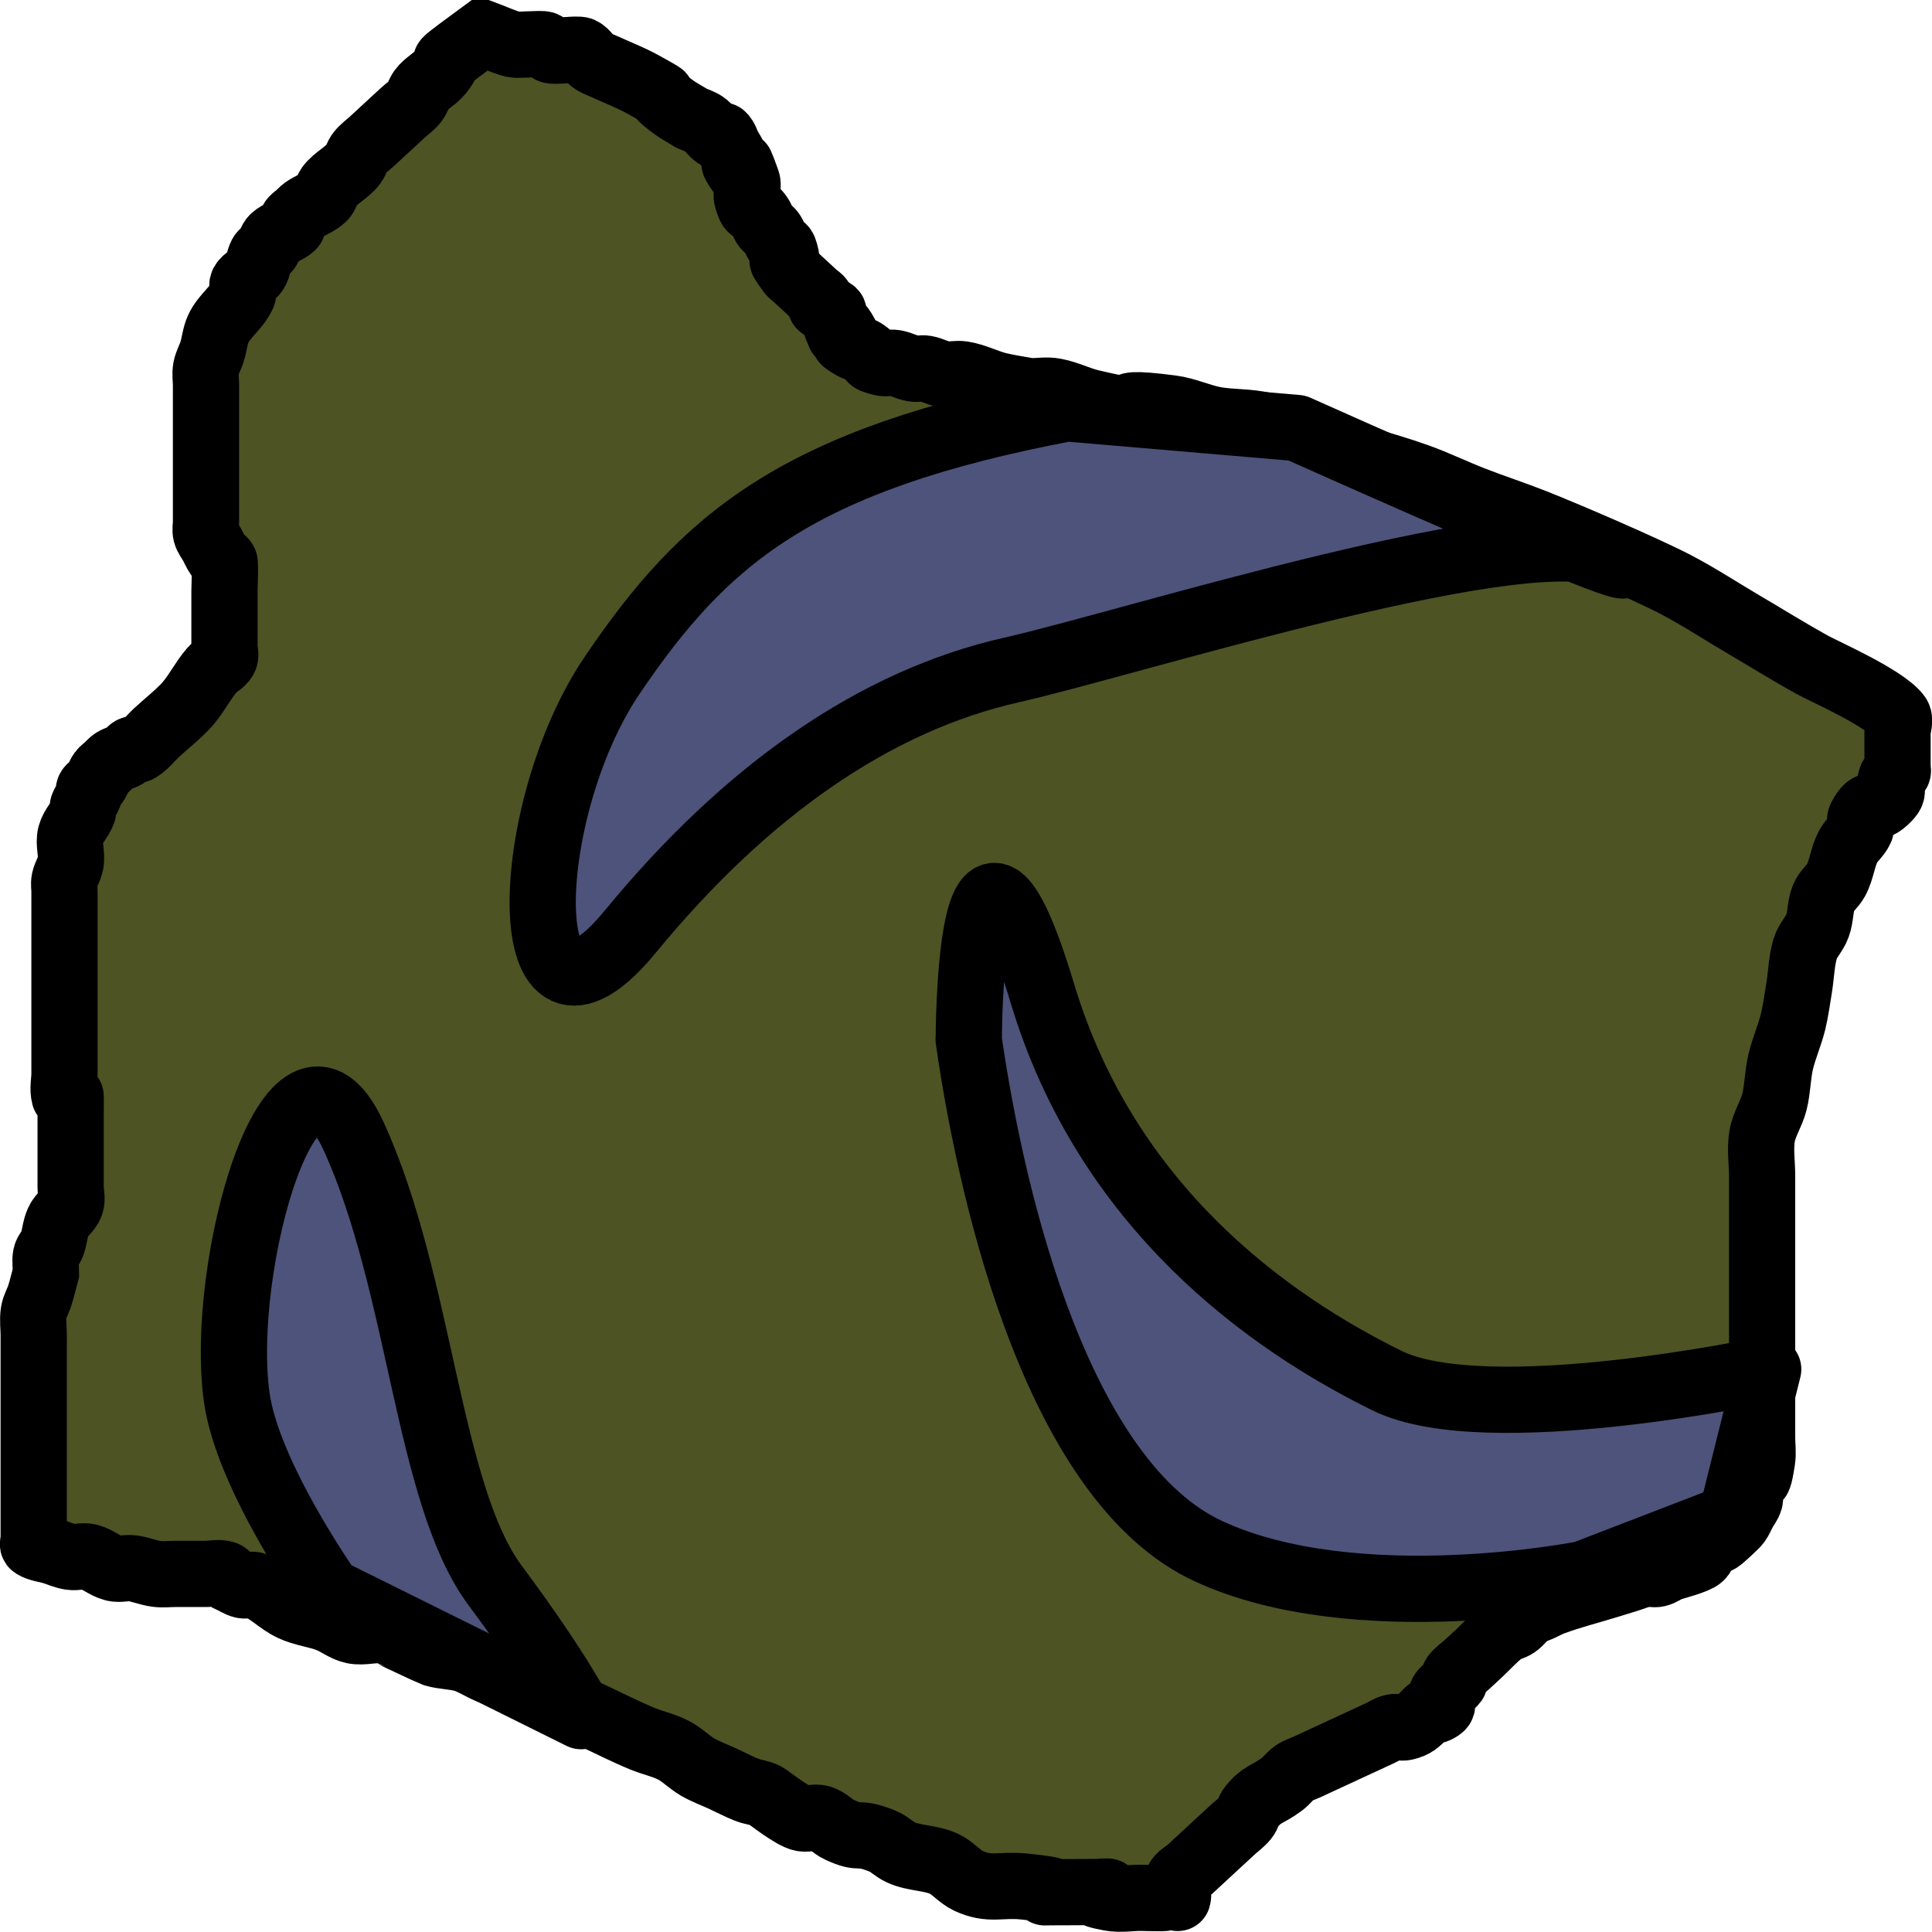
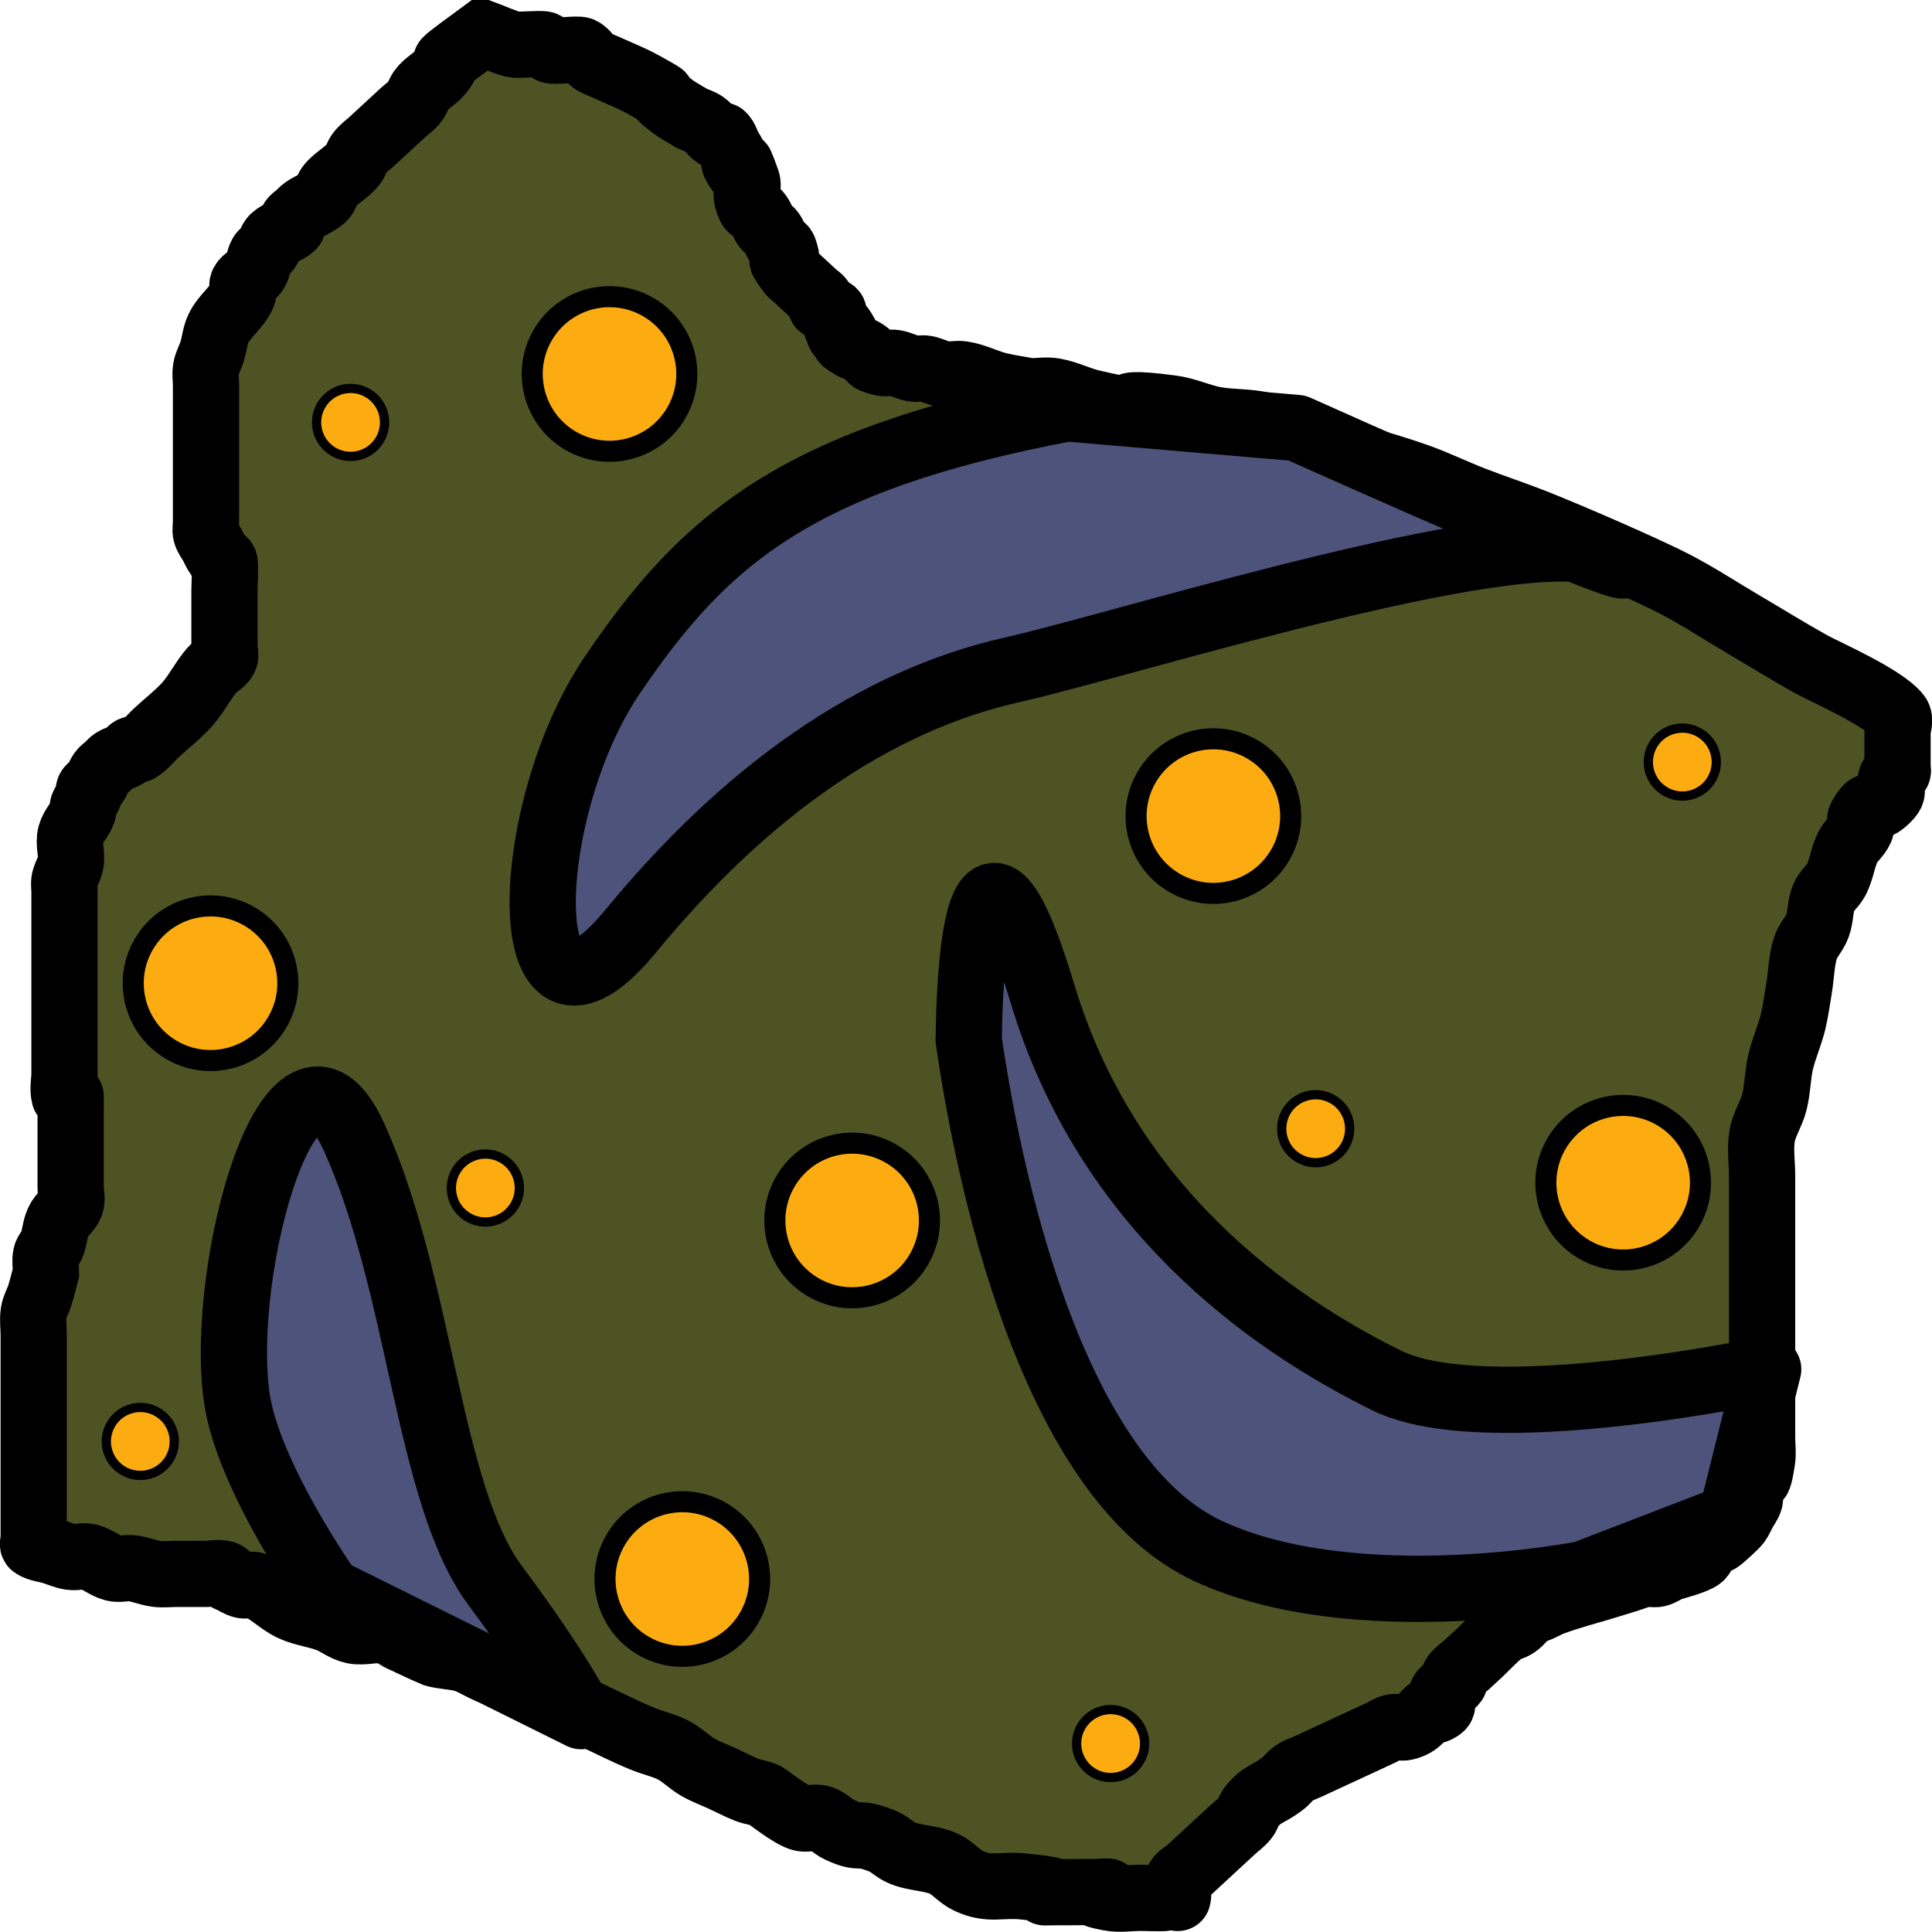
<svg xmlns="http://www.w3.org/2000/svg" width="32px" height="32px" id="svg2985" version="1.1">
  <defs id="defs2987" />
  <g id="layer1">
    <path style="fill:#4d5323;fill-opacity:1;stroke:#000000;stroke-width:1.097px;stroke-linecap:butt;stroke-linejoin:miter;stroke-opacity:1" d="M 7.997,0.548 C 7.827,0.674 7.655,0.796 7.488,0.925 7.28,1.085 7.49,0.954 7.284,1.208 7.197,1.314 7.058,1.379 6.978,1.49 6.936,1.549 6.919,1.62 6.876,1.678 6.823,1.752 6.741,1.804 6.673,1.867 6.503,2.024 6.333,2.181 6.163,2.338 6.095,2.4 6.017,2.455 5.96,2.526 5.914,2.582 5.9,2.656 5.858,2.714 5.758,2.853 5.55,2.953 5.45,3.091 5.408,3.15 5.402,3.23 5.348,3.279 5.262,3.359 5.141,3.4 5.043,3.468 c -0.038,0.027 -0.068,0.063 -0.102,0.094 -0.034,0.031 -0.08,0.054 -0.102,0.094 -0.015,0.028 0.024,0.072 0,0.094 -0.087,0.08 -0.219,0.108 -0.306,0.188 -0.054,0.05 -0.06,0.13 -0.102,0.188 -0.027,0.037 -0.08,0.054 -0.102,0.094 -0.048,0.089 -0.047,0.197 -0.102,0.283 -0.049,0.076 -0.161,0.109 -0.204,0.188 -0.03,0.056 0.025,0.13 0,0.188 -0.091,0.21 -0.311,0.357 -0.407,0.565 -0.055,0.119 -0.063,0.252 -0.102,0.377 -0.029,0.095 -0.084,0.185 -0.102,0.283 -0.017,0.093 0,0.188 0,0.283 0,0.126 0,0.251 0,0.377 0,0.345 0,0.691 0,1.036 0,0.22 0,0.439 0,0.659 0,0.063 0,0.126 0,0.188 0,0.063 -0.016,0.127 0,0.188 0.018,0.068 0.068,0.126 0.102,0.188 0.034,0.063 0.06,0.13 0.102,0.188 0.027,0.037 0.08,0.054 0.102,0.094 0.018,0.034 0,0.405 0,0.471 0,0.314 0,0.628 0,0.942 0,0.063 0.03,0.132 0,0.188 -0.043,0.079 -0.144,0.119 -0.204,0.188 -0.153,0.177 -0.254,0.388 -0.407,0.565 -0.13,0.15 -0.355,0.329 -0.509,0.471 -0.102,0.094 -0.186,0.209 -0.306,0.283 -0.028,0.017 -0.071,-0.014 -0.102,0 -0.043,0.02 -0.062,0.07 -0.102,0.094 -0.063,0.039 -0.141,0.055 -0.204,0.094 -0.04,0.025 -0.068,0.063 -0.102,0.094 -0.034,0.031 -0.075,0.057 -0.102,0.094 -0.042,0.058 -0.06,0.13 -0.102,0.188 -0.027,0.037 -0.08,0.054 -0.102,0.094 -0.015,0.028 0.011,0.064 0,0.094 -0.024,0.067 -0.078,0.122 -0.102,0.188 -0.011,0.03 0.011,0.064 0,0.094 -0.048,0.133 -0.167,0.241 -0.204,0.377 -0.041,0.152 0.028,0.316 0,0.471 -0.018,0.098 -0.081,0.185 -0.102,0.283 -0.013,0.062 0,0.126 0,0.188 0,0.248 0,0.129 0,0.377 0,0.439 0,0.879 0,1.318 0,0.345 0,0.691 0,1.036 0,0.094 0,0.188 0,0.283 0,0.126 -0.033,0.255 0,0.377 0.008,0.03 0.078,-0.022 0.102,0 0.003,0.003 0,0.26 0,0.283 0,0.345 0,0.691 0,1.036 0,0.063 0,0.126 0,0.188 0,0.094 0.032,0.193 0,0.283 -0.039,0.107 -0.156,0.178 -0.204,0.283 -0.055,0.119 -0.058,0.254 -0.102,0.377 -0.024,0.067 -0.087,0.12 -0.102,0.188 -0.02,0.092 0,0.188 0,0.283 -0.034,0.126 -0.063,0.252 -0.102,0.377 -0.029,0.095 -0.087,0.184 -0.102,0.283 -0.019,0.124 0,0.251 0,0.377 0,0.22 0,0.439 0,0.659 0,0.722 0,1.444 0,2.166 0,0.188 0,0.377 0,0.565 0,0.031 -0.028,0.077 0,0.094 0.089,0.055 0.204,0.063 0.306,0.094 0.102,0.031 0.2,0.078 0.306,0.094 0.1,0.015 0.208,-0.026 0.306,0 0.146,0.039 0.261,0.15 0.407,0.188 0.098,0.026 0.205,-0.013 0.306,0 0.139,0.018 0.269,0.076 0.407,0.094 0.101,0.013 0.204,0 0.306,0 0.17,0 0.34,0 0.509,0 0.102,0 0.209,-0.03 0.306,0 0.046,0.014 0.068,0.063 0.102,0.094 0.068,0.031 0.13,0.077 0.204,0.094 0.066,0.015 0.141,-0.023 0.204,0 0.227,0.084 0.392,0.275 0.611,0.377 0.192,0.089 0.414,0.11 0.611,0.188 0.14,0.055 0.259,0.158 0.407,0.188 0.166,0.034 0.344,-0.034 0.509,0 0.018,0.004 0.786,0.368 0.815,0.377 0.164,0.051 0.345,0.044 0.509,0.094 0.144,0.044 0.269,0.131 0.407,0.188 0.167,0.069 0.342,0.12 0.509,0.188 0.414,0.17 0.817,0.378 1.222,0.565 0.272,0.126 0.537,0.263 0.815,0.377 0.167,0.069 0.349,0.106 0.509,0.188 0.148,0.076 0.263,0.199 0.407,0.283 0.129,0.074 0.272,0.126 0.407,0.188 0.136,0.063 0.268,0.133 0.407,0.188 0.099,0.039 0.212,0.045 0.306,0.094 0.051,0.027 0.442,0.345 0.611,0.377 0.1,0.018 0.209,-0.03 0.306,0 0.116,0.036 0.196,0.138 0.306,0.188 0.396,0.183 0.256,0.007 0.713,0.188 0.113,0.045 0.196,0.138 0.306,0.188 0.221,0.102 0.492,0.086 0.713,0.188 0.152,0.07 0.256,0.212 0.407,0.283 0.357,0.165 0.528,0.054 0.917,0.094 1.213,0.125 -0.386,0.094 0.815,0.094 1.356,0 -0.202,-0.056 0.611,0.094 0.166,0.031 0.34,0 0.509,0 0.024,0 0.385,0.011 0.407,0 0.043,-0.02 0.059,-0.074 0.102,-0.094 0.03,-0.014 0.078,-0.022 0.102,0 0.024,0.022 0,0.126 0,0.094 0,-0.094 -0.038,-0.195 0,-0.283 0.036,-0.082 0.136,-0.126 0.204,-0.188 0.17,-0.157 0.34,-0.314 0.509,-0.471 0.068,-0.063 0.136,-0.126 0.204,-0.188 0.068,-0.063 0.146,-0.117 0.204,-0.188 0.046,-0.056 0.056,-0.132 0.102,-0.188 0.184,-0.227 0.259,-0.191 0.509,-0.377 0.075,-0.055 0.127,-0.135 0.204,-0.188 0.061,-0.042 0.136,-0.063 0.204,-0.094 0.204,-0.094 0.407,-0.188 0.611,-0.283 0.204,-0.094 0.407,-0.188 0.611,-0.283 0.068,-0.031 0.13,-0.077 0.204,-0.094 0.066,-0.015 0.138,0.015 0.204,0 0.164,-0.038 0.202,-0.093 0.306,-0.188 0.034,-0.031 0.059,-0.074 0.102,-0.094 0.03,-0.014 0.071,0.014 0.102,0 0.219,-0.101 0.005,-0.103 0.102,-0.283 0.043,-0.079 0.15,-0.114 0.204,-0.188 0.019,-0.026 -0.019,-0.068 0,-0.094 0.053,-0.074 0.136,-0.126 0.204,-0.188 0.068,-0.063 0.136,-0.126 0.204,-0.188 0.065,-0.06 0.312,-0.318 0.407,-0.377 0.063,-0.039 0.143,-0.052 0.204,-0.094 0.077,-0.053 0.127,-0.135 0.204,-0.188 0.061,-0.042 0.136,-0.063 0.204,-0.094 0.068,-0.031 0.133,-0.068 0.204,-0.094 0.297,-0.11 0.614,-0.189 0.917,-0.283 0.102,-0.031 0.204,-0.063 0.306,-0.094 0.102,-0.031 0.2,-0.075 0.306,-0.094 0.067,-0.012 0.138,0.015 0.204,0 0.074,-0.017 0.133,-0.068 0.204,-0.094 0.066,-0.025 0.43,-0.115 0.509,-0.188 0.054,-0.05 0.048,-0.139 0.102,-0.188 0.054,-0.05 0.141,-0.055 0.204,-0.094 0.042,-0.026 0.278,-0.244 0.306,-0.283 0.042,-0.058 0.068,-0.126 0.102,-0.188 0.034,-0.063 0.083,-0.12 0.102,-0.188 0.016,-0.061 -0.016,-0.127 0,-0.188 0.131,-0.485 0.104,0.172 0.204,-0.471 0.019,-0.124 0,-0.251 0,-0.377 0,-0.283 0,-0.565 0,-0.848 0,-0.973 0,-1.946 0,-2.919 0,-0.188 0,-0.377 0,-0.565 0,-0.22 -0.036,-0.442 0,-0.659 0.033,-0.196 0.155,-0.372 0.204,-0.565 0.054,-0.216 0.052,-0.442 0.102,-0.659 0.052,-0.223 0.148,-0.437 0.204,-0.659 0.046,-0.186 0.07,-0.376 0.102,-0.565 0.036,-0.219 0.039,-0.445 0.102,-0.659 0.04,-0.135 0.156,-0.244 0.204,-0.377 0.055,-0.152 0.041,-0.321 0.102,-0.471 0.043,-0.106 0.149,-0.181 0.204,-0.283 0.096,-0.178 0.108,-0.387 0.204,-0.565 0.055,-0.101 0.158,-0.177 0.204,-0.283 0.025,-0.058 -0.03,-0.132 0,-0.188 0.183,-0.339 0.177,-0.069 0.407,-0.283 0.222,-0.206 0.021,-0.153 0.102,-0.377 0.015,-0.042 0.08,-0.054 0.102,-0.094 0.015,-0.028 0,-0.063 0,-0.094 0,-0.031 0,-0.063 0,-0.094 0,-0.157 0,-0.314 0,-0.471 0,-0.094 0.059,-0.206 0,-0.283 C 31.192,11.547 30.224,11.127 29.999,11.002 29.62,10.791 29.252,10.562 28.879,10.343 28.505,10.123 28.144,9.885 27.758,9.683 27.252,9.419 25.976,8.869 25.415,8.647 25.079,8.514 24.734,8.402 24.397,8.271 24.089,8.151 23.792,8.006 23.48,7.894 22.88,7.678 22.25,7.538 21.647,7.329 21.404,7.245 21.183,7.108 20.933,7.046 20.669,6.981 20.387,7.002 20.119,6.952 19.876,6.907 19.65,6.796 19.406,6.764 18.017,6.581 19.335,6.959 18.081,6.67 17.873,6.622 17.681,6.52 17.47,6.481 c -0.133,-0.025 -0.272,0 -0.407,0 -0.17,-0.031 -0.341,-0.055 -0.509,-0.094 -0.208,-0.048 -0.399,-0.156 -0.611,-0.188 -0.1,-0.015 -0.205,0.015 -0.306,0 -0.106,-0.016 -0.2,-0.075 -0.306,-0.094 -0.067,-0.012 -0.137,0.012 -0.204,0 -0.105,-0.019 -0.2,-0.075 -0.306,-0.094 -0.067,-0.012 -0.138,0.015 -0.204,0 -0.295,-0.068 -0.119,-0.073 -0.306,-0.188 -0.063,-0.039 -0.141,-0.055 -0.204,-0.094 -0.253,-0.156 -0.012,-0.022 -0.102,-0.188 -0.233,-0.431 0.042,0.4 -0.204,-0.283 -0.011,-0.03 0.024,-0.072 0,-0.094 -0.054,-0.05 -0.15,-0.045 -0.204,-0.094 -0.024,-0.022 0.015,-0.066 0,-0.094 -0.021,-0.04 -0.068,-0.063 -0.102,-0.094 -0.102,-0.094 -0.204,-0.188 -0.306,-0.283 -0.034,-0.031 -0.075,-0.057 -0.102,-0.094 -0.297,-0.411 0.045,0.031 -0.102,-0.377 -0.015,-0.042 -0.075,-0.057 -0.102,-0.094 -0.042,-0.058 -0.06,-0.13 -0.102,-0.188 -0.027,-0.037 -0.075,-0.057 -0.102,-0.094 -0.042,-0.058 -0.06,-0.13 -0.102,-0.188 -0.124,-0.172 -0.13,-0.009 -0.204,-0.283 -0.025,-0.091 0.032,-0.193 0,-0.283 -0.246,-0.682 0.029,0.148 -0.204,-0.283 -0.015,-0.028 0.011,-0.064 0,-0.094 -0.024,-0.067 -0.068,-0.126 -0.102,-0.188 -0.034,-0.063 -0.048,-0.139 -0.102,-0.188 -0.024,-0.022 -0.074,0.017 -0.102,0 C 11.788,2.194 11.741,2.108 11.664,2.055 11.603,2.013 11.528,1.992 11.46,1.961 11.358,1.898 11.25,1.843 11.155,1.773 10.675,1.418 11.272,1.744 10.645,1.396 10.453,1.289 10.235,1.206 10.034,1.113 9.966,1.082 9.894,1.058 9.83,1.019 9.751,0.97 9.713,0.871 9.627,0.831 c -0.065,-0.03 -0.443,0.031 -0.509,0 -0.043,-0.02 -0.059,-0.074 -0.102,-0.094 -0.048,-0.022 -0.445,0.017 -0.509,0 C 8.33,0.69 8.167,0.611 7.997,0.548 z" id="path2993" />
    <path style="fill:#4d537a;fill-opacity:1;stroke:#000000;stroke-width:1.097px;stroke-linecap:round;stroke-linejoin:round;stroke-opacity:1" d="m 5.45,26.353 c 0,0 -1.344,-1.901 -1.528,-3.202 -0.306,-2.166 0.923,-6.543 1.935,-4.332 1.12,2.449 1.222,5.933 2.343,7.44 1.12,1.507 1.426,2.166 1.426,2.166 z" id="path2995" />
    <path style="fill:#4d537a;fill-opacity:1;stroke:#000000;stroke-width:1.097px;stroke-linecap:round;stroke-linejoin:round;stroke-opacity:1" d="m 17.674,6.764 c -4.482,0.848 -6.01,2.166 -7.538,4.426 -1.528,2.26 -1.63,6.592 0.306,4.238 1.935,-2.354 4.066,-3.824 6.315,-4.332 2.018,-0.456 8.762,-2.608 9.984,-1.854 1.222,0.753 -5.259,-2.153 -5.259,-2.153 z" id="path2997" />
    <path style="fill:#4d537a;fill-opacity:1;stroke:#000000;stroke-width:1.097px;stroke-linecap:round;stroke-linejoin:round;stroke-opacity:1" d="m 16.044,17.217 c 0.407,2.825 1.528,7.346 3.973,8.476 2.445,1.13 6.214,0.377 6.214,0.377 l 2.445,-0.942 0.611,-2.449 c 0,0 -4.668,1 -6.315,0.188 -1.961,-0.966 -4.635,-2.862 -5.704,-6.404 -1.222,-4.05 -1.222,0.753 -1.222,0.753 z" id="path2999" />
+     <path style="fill:#fcac10;fill-opacity:1;fill-rule:nonzero;stroke:#000000;stroke-width:0.921;stroke-linecap:round;stroke-linejoin:round;stroke-miterlimit:4;stroke-opacity:1;stroke-dasharray:none" id="path3786-7" d="m 2.393,7.013 a 3.382,3.382 0 1 1 0.027,0.016" transform="matrix(0.378549,0,0,0.3785489,9.737574,24.59702)" />
+     <path style="fill:#fcac10;fill-opacity:1;fill-rule:nonzero;stroke:#000000;stroke-width:0.921;stroke-linecap:round;stroke-linejoin:round;stroke-miterlimit:4;stroke-opacity:1;stroke-dasharray:none" id="path3786-7-5" d="m 2.393,7.013 a 3.382,3.382 0 1 1 0.027,0.016" transform="matrix(0.378549,0,0,0.3785489,25.32099,18.03323)" />
+     <path style="fill:#fcac10;fill-opacity:1;fill-rule:nonzero;stroke:#000000;stroke-width:0.921;stroke-linecap:round;stroke-linejoin:round;stroke-miterlimit:4;stroke-opacity:1;stroke-dasharray:none" id="path3786-7-9" d="m 2.393,7.013 a 3.382,3.382 0 1 1 0.027,0.016" transform="matrix(0.378549,0,0,0.3785489,8.531981,4.637744)" />
+     <path style="fill:#fcac10;fill-opacity:1;fill-rule:nonzero;stroke:#000000;stroke-width:0.921;stroke-linecap:round;stroke-linejoin:round;stroke-miterlimit:4;stroke-opacity:1;stroke-dasharray:none" id="path3786-7-1" d="m 2.393,7.013 a 3.382,3.382 0 1 1 0.027,0.016" transform="matrix(0.378549,0,0,0.3785489,1.923541,14.72901)" />
+     <path style="fill:#fcac10;fill-opacity:1;fill-rule:nonzero;stroke:#000000;stroke-width:0.921;stroke-linecap:round;stroke-linejoin:round;stroke-miterlimit:4;stroke-opacity:1;stroke-dasharray:none" id="path3786-7-7" d="m 2.393,7.013 a 3.382,3.382 0 1 1 0.027,0.016" transform="matrix(0.378549,0,0,0.3785489,12.55063,18.65835)" />
+     <path style="fill:#fcac10;fill-opacity:1;fill-rule:nonzero;stroke:#000000;stroke-width:0.921;stroke-linecap:round;stroke-linejoin:round;stroke-miterlimit:4;stroke-opacity:1;stroke-dasharray:none" id="path3786-7-74" d="m 2.393,7.013 a 3.382,3.382 0 1 1 0.027,0.016" transform="matrix(0.378549,0,0,0.3785489,18.53394,11.96061)" />
+     <path style="fill:#fcac10;fill-opacity:1;fill-rule:nonzero;stroke:#000000;stroke-width:0.921;stroke-linecap:round;stroke-linejoin:round;stroke-miterlimit:4;stroke-opacity:1;stroke-dasharray:none" id="path3786-7-11" d="m 2.393,7.013 a 3.382,3.382 0 1 1 0.027,0.016" transform="matrix(0.166474,0,0,0.166474,17.70774,28.19415)" />
+     <path style="fill:#fcac10;fill-opacity:1;fill-rule:nonzero;stroke:#000000;stroke-width:0.921;stroke-linecap:round;stroke-linejoin:round;stroke-miterlimit:4;stroke-opacity:1;stroke-dasharray:none" id="path3786-7-11-3" d="m 2.393,7.013 a 3.382,3.382 0 1 1 0.027,0.016" transform="matrix(0.166474,0,0,0.166474,21.10427,18.01058)" />
+     <path style="fill:#fcac10;fill-opacity:1;fill-rule:nonzero;stroke:#000000;stroke-width:0.921;stroke-linecap:round;stroke-linejoin:round;stroke-miterlimit:4;stroke-opacity:1;stroke-dasharray:none" id="path3786-7-11-8" d="m 2.393,7.013 a 3.382,3.382 0 1 1 0.027,0.016" transform="matrix(0.166474,0,0,0.166474,27.17689,11.93796)" />
+     <path style="fill:#fcac10;fill-opacity:1;fill-rule:nonzero;stroke:#000000;stroke-width:0.921;stroke-linecap:round;stroke-linejoin:round;stroke-miterlimit:4;stroke-opacity:1;stroke-dasharray:none" id="path3786-7-11-7" d="m 2.393,7.013 a 3.382,3.382 0 1 1 0.027,0.016" transform="matrix(0.166474,0,0,0.166474,5.118986,6.311859)" />
+     <path style="fill:#fcac10;fill-opacity:1;fill-rule:nonzero;stroke:#000000;stroke-width:0.921;stroke-linecap:round;stroke-linejoin:round;stroke-miterlimit:4;stroke-opacity:1;stroke-dasharray:none" id="path3786-7-11-4" d="m 2.393,7.013 a 3.382,3.382 0 1 1 0.027,0.016" transform="matrix(0.166474,0,0,0.166474,1.636159,23.19017)" />
+     <path style="fill:#fcac10;fill-opacity:1;fill-rule:nonzero;stroke:#000000;stroke-width:0.921;stroke-linecap:round;stroke-linejoin:round;stroke-miterlimit:4;stroke-opacity:1;stroke-dasharray:none" id="path3786-7-11-9" d="m 2.393,7.013 a 3.382,3.382 0 1 1 0.027,0.016" transform="matrix(0.166474,0,0,0.166474,7.351567,18.99292)" />
  </g>
</svg>
